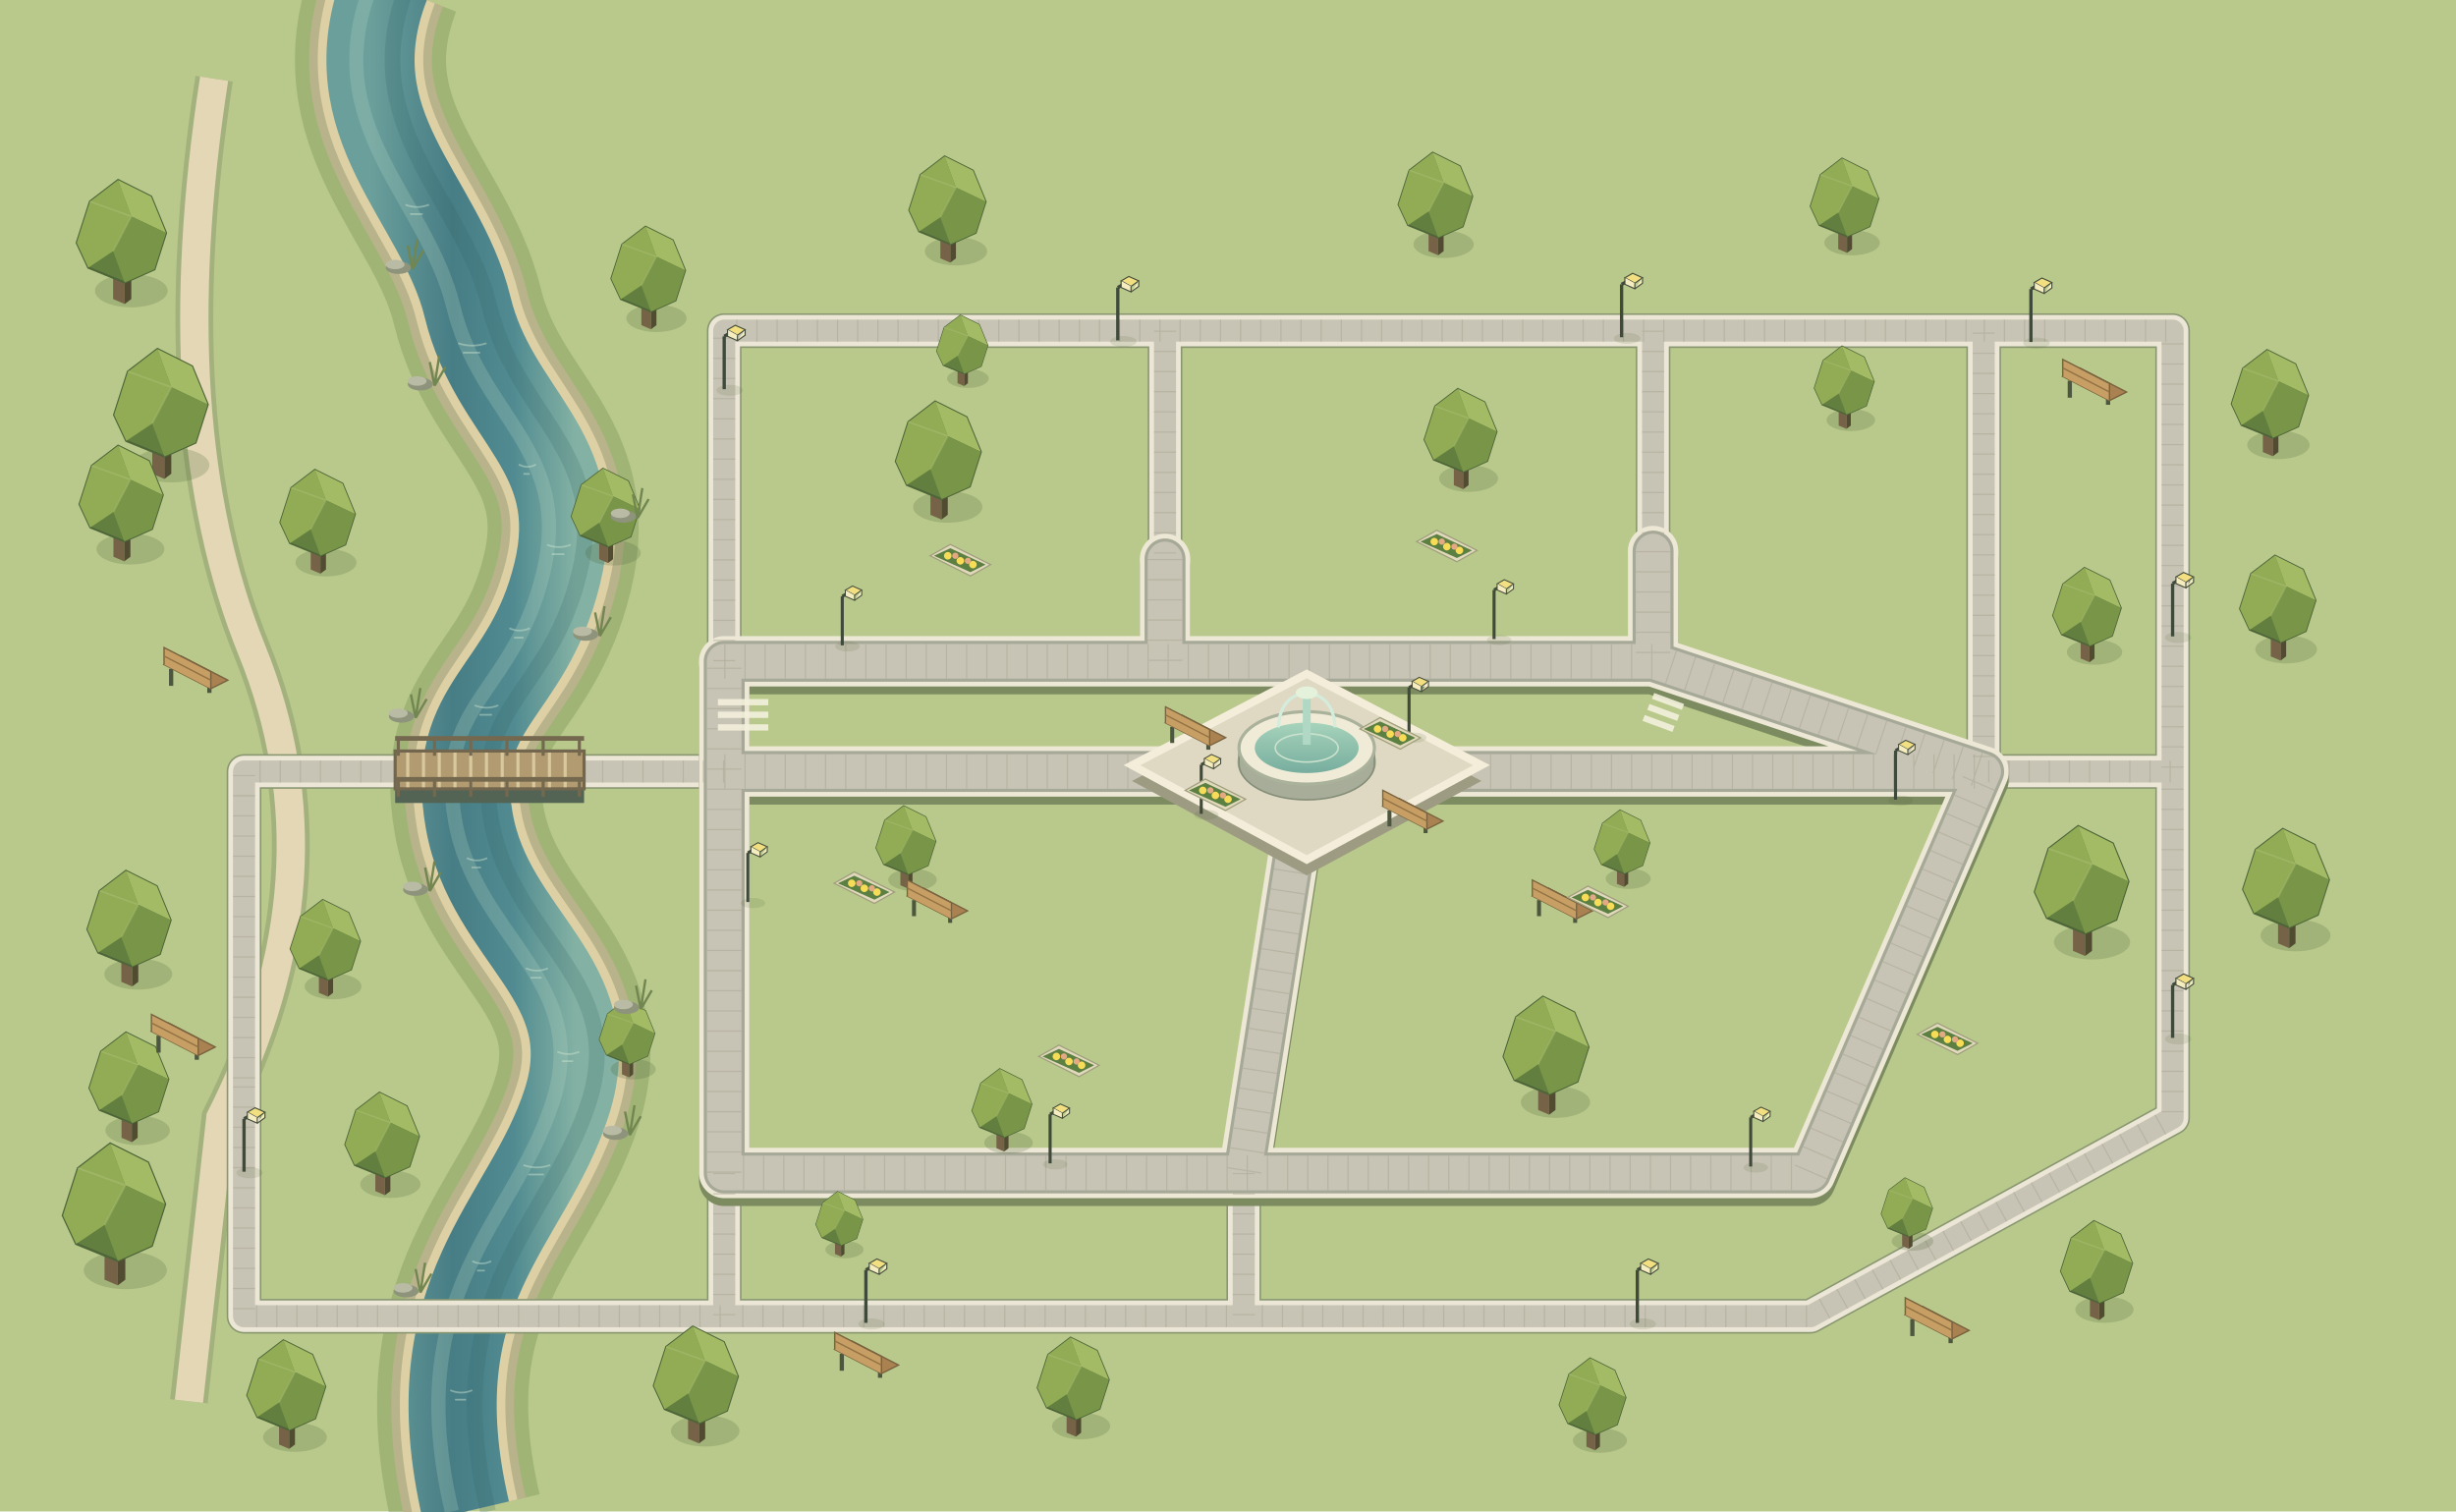
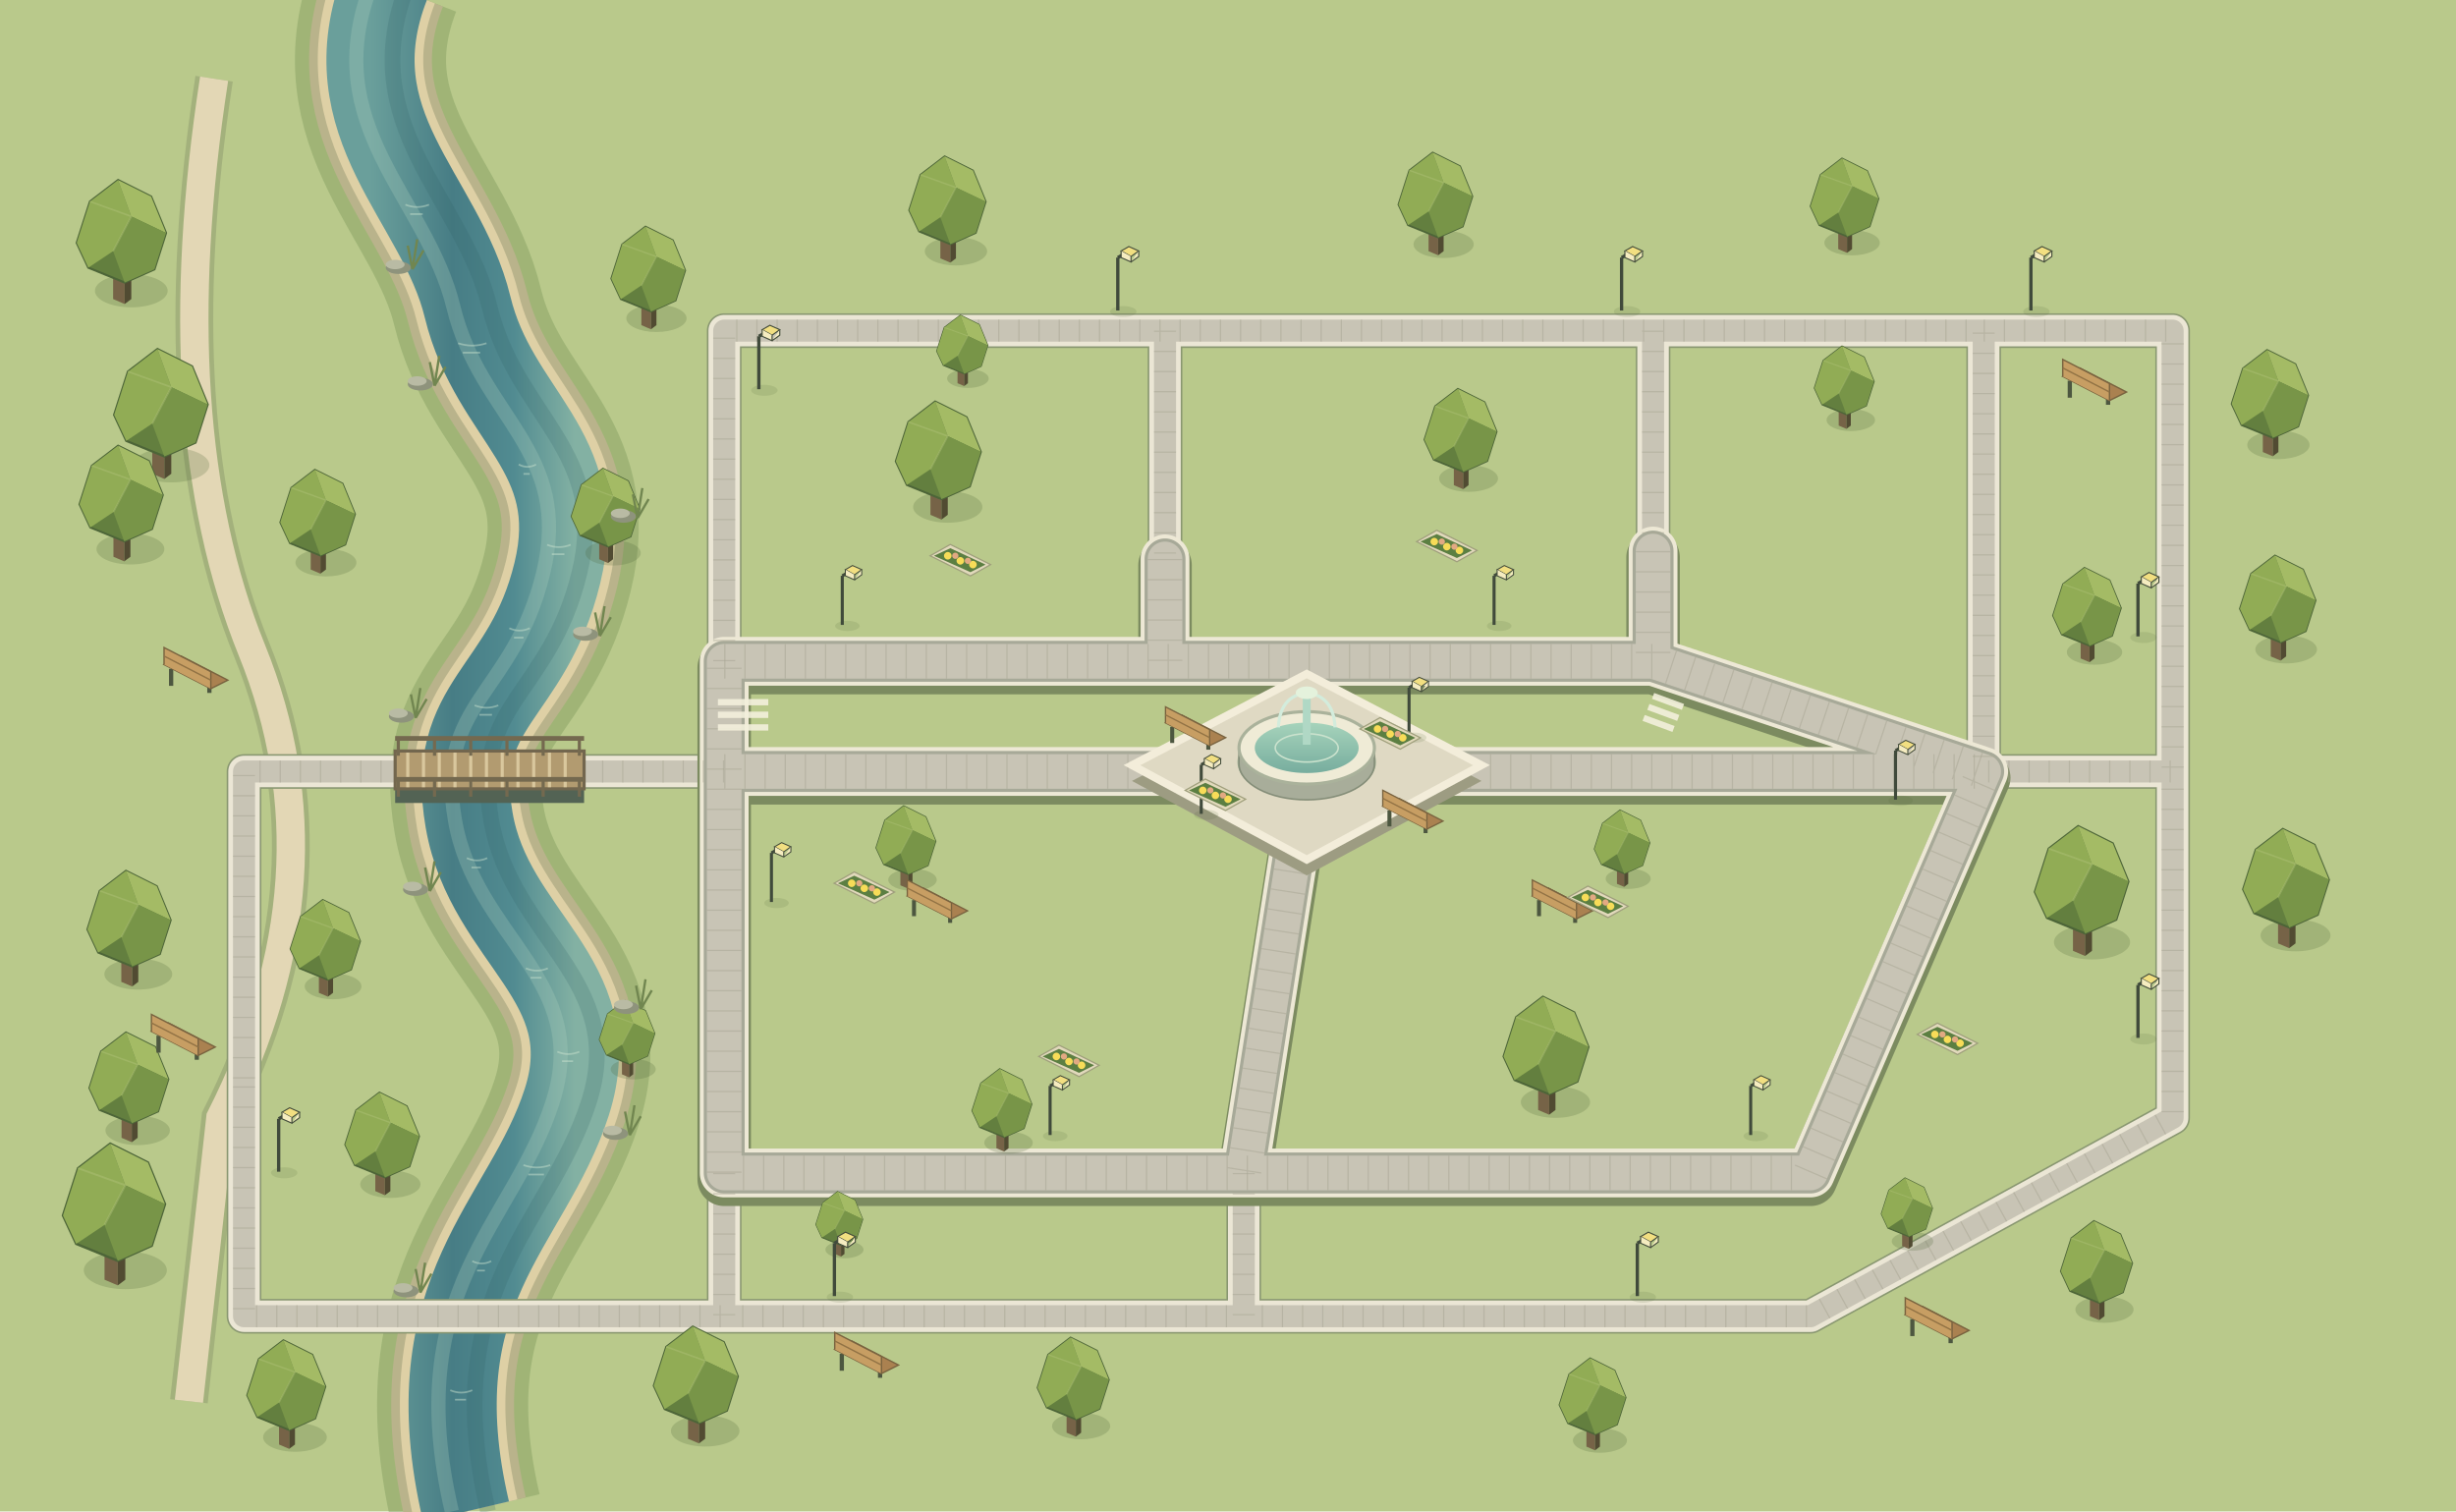
<svg xmlns="http://www.w3.org/2000/svg" xmlns:xlink="http://www.w3.org/1999/xlink" width="1560" height="960" viewBox="0 0 1560 960" aria-hidden="true">
  <defs>
    <linearGradient id="riverWater" x1="0" y1="0" x2="1" y2="0">
      <stop stop-color="#6a9f9b" />
      <stop offset=".4" stop-color="#477d85" />
      <stop offset=".7" stop-color="#518b91" />
      <stop offset="1" stop-color="#83b1a3" />
    </linearGradient>
    <radialGradient id="landLight">
      <stop stop-color="#e5ddac" stop-opacity=".2" />
      <stop offset="1" stop-color="#6f8c52" stop-opacity=".15" />
    </radialGradient>
    <linearGradient id="edge" x2="0" y2="1">
      <stop stop-color="#8a9d62" />
      <stop offset="1" stop-color="#607548" />
    </linearGradient>
    <linearGradient id="water" x2="0" y2="1">
      <stop stop-color="#a6d3bb" />
      <stop offset="1" stop-color="#77ad9e" />
    </linearGradient>
    <filter id="softshadow" x="-30%" y="-30%" width="160%" height="180%">
      <feGaussianBlur stdDeviation="10" />
    </filter>
    <g id="tree">
      <ellipse cx="8" cy="14" rx="22" ry="10" fill="#4d6536" fill-opacity="0.216" />
      <path d="M-3 1v18l7 3V2" fill="#766347" />
      <path d="M4 1v21l4-3V0" fill="#514b32" />
      <path d="M-25-15L-17-40 0-53 20-43 29-21 22 1 4 9-18 0Z" fill="#637f3f" stroke="#4d6538" stroke-width="1.3" />
      <path d="M-25-15L-17-40 0-53 8-31-3-10-18 0Z" fill="#91ac55" />
      <path d="M0-53L20-43 29-21 8-31Z" fill="#a4bb65" />
      <path d="M8-31L29-21 22 1 4 9-3-10Z" fill="#789548" />
      <path d="M-17-40L8-31-3-10" fill="none" stroke="#afc278" opacity=".45" />
    </g>
    <g id="lamp">
      <ellipse cx="5" cy="7" rx="12" ry="5" fill="#54683b" fill-opacity="0.145" />
      <path d="M0 6v-48" stroke="#404a3b" stroke-width="3" />
      <path d="M0-42l9-5" stroke="#404a3b" stroke-width="3" />
      <path d="M3-48l7-4 9 4-7 5Z" fill="#f2df81" stroke="#424b3a" />
      <path d="M3-48v6l9 4v-5m0 5 7-5v-5" fill="#f5ecc0" stroke="#424b3a" />
    </g>
    <g id="bench">
      <path d="M-17 2v12m27-7v12" stroke="#4d5740" stroke-width="3" />
      <path d="M-22-1L-10-7 23 10 11 16Z" fill="#aa8150" stroke="#79633f" />
      <path d="M-22-1v-12L11 4v12" fill="#c79e63" stroke="#79633f" />
      <path d="M-22-7L11 10" stroke="#917244" />
    </g>
    <g id="hedge">
      <path d="M-27-3L-8-13 27 5 9 15Z" fill="#91a951" />
      <path d="M-27-3v11L9 26V15Z" fill="#657e3a" />
      <path d="M9 15L27 5v11L9 26Z" fill="#4c6732" />
      <path d="M-25-2L8 15" stroke="#acc174" fill="none" />
    </g>
    <g id="flowers">
      <path d="M-24 0L-8-9 24 7 8 16Z" fill="#e1d9bb" stroke="#9f9f7c" />
      <path d="M-21 0L-8-6 20 7 8 13Z" fill="#5c7f42" />
      <g fill="#f7dc58">
        <circle cx="-10" cy="0" r="3" />
        <circle cx="0" cy="4" r="3" />
        <circle cx="10" cy="7" r="3" />
      </g>
      <g fill="#e2a982">
        <circle cx="-4" cy="0" r="2.5" />
        <circle cx="6" cy="4" r="2.5" />
      </g>
    </g>
  </defs>
  <g transform="translate(230,90)">
    <rect x="-230" y="-90" width="1560" height="960" fill="#b9c98b" />
    <path d="M15-100C-20-10 50 35 67 105S143 196 124 274S55 356 68 431S155 532 130 610S33 729 66 870" fill="none" stroke="#809c5e" stroke-width="96" opacity=".45" />
    <path d="M15-100C-20-10 50 35 67 105S143 196 124 274S55 356 68 431S155 532 130 610S33 729 66 870" fill="none" stroke="#b9b38b" stroke-width="78" />
    <path d="M15-100C-20-10 50 35 67 105S143 196 124 274S55 356 68 431S155 532 130 610S33 729 66 870" fill="none" stroke="#ded0a5" stroke-width="67" />
    <path d="M15-100C-20-10 50 35 67 105S143 196 124 274S55 356 68 431S155 532 130 610S33 729 66 870" fill="none" stroke="url(#riverWater)" stroke-width="56" />
    <path d="M6-100C-29-10 41 35 58 105S134 196 115 274S46 356 59 431S146 532 121 610S24 729 57 870" fill="none" stroke="#b6d9c3" stroke-width="9" opacity=".24" />
    <path d="M29-100C-6-10 64 35 81 105S157 196 138 274S69 356 82 431S169 532 144 610S47 729 80 870" fill="none" stroke="#315f64" stroke-opacity="0.200" stroke-width="10" />
    <path d="M-94-40Q-128 180-70 323T-90 620L-110 800" fill="none" stroke="#a3b17c" stroke-width="24" />
    <path d="M-94-40Q-128 180-70 323T-90 620L-110 800" fill="none" stroke="#e3d7b5" stroke-width="18" />
    <path d="M230 330V120H510H820H1030V400M510 120V265M820 120V260M230 400H-75V600M560 655V746H920L1150 620V400H1030M230 655V746H560M-75 600V746H230M1030 120H1150V400" fill="none" stroke="#899771" stroke-width="22" stroke-linejoin="round" />
    <path d="M230 330V120H510H820H1030V400M510 120V265M820 120V260M230 400H-75V600M560 655V746H920L1150 620V400H1030M230 655V746H560M-75 600V746H230M1030 120H1150V400" fill="none" stroke="#ebe6d5" stroke-width="20" stroke-linejoin="round" />
    <path d="M230 330V120H510H820H1030V400M510 120V265M820 120V260M230 400H-75V600M560 655V746H920L1150 620V400H1030M230 655V746H560M-75 600V746H230M1030 120H1150V400" fill="none" stroke="#c8c4b5" stroke-width="14" stroke-linejoin="round" />
-     <path d="M230 330H510H820L1030 400L920 655H560H230V330M510 265V330M820 260V330M230 400H600H1030M600 400L560 655" fill="none" stroke="#7c8b60" stroke-width="32" stroke-linejoin="round" stroke-linecap="round" transform="translate(0,5)" />
-     <path d="M230 330H510H820L1030 400L920 655H560H230V330M510 265V330M820 260V330M230 400H600H1030M600 400L560 655" fill="none" stroke="#ede8d5" stroke-width="32" stroke-linejoin="round" stroke-linecap="round" />
+     <path d="M230 330H510H820L1030 400L920 655H560H230V330M510 265V330M820 260V330M230 400H600H1030M600 400L560 655" fill="none" stroke="#7c8b60" stroke-width="34" stroke-linejoin="round" stroke-linecap="round" transform="translate(0,4)" />
+     <path d="M230 330H510H820L1030 400L920 655H560H230V330M510 265V330M820 260V330M230 400H600H1030M600 400L560 655" fill="none" stroke="#ede8d5" stroke-width="31" stroke-linejoin="round" stroke-linecap="round" />
    <path d="M230 330H510H820L1030 400L920 655H560H230V330M510 265V330M820 260V330M230 400H600H1030M600 400L560 655" fill="none" stroke="#a7a998" stroke-width="26" stroke-linejoin="round" stroke-linecap="round" />
    <path d="M230 330H510H820L1030 400L920 655H560H230V330M510 265V330M820 260V330M230 400H600H1030M600 400L560 655" fill="none" stroke="#c8c4b5" stroke-width="22" stroke-linejoin="round" stroke-linecap="round" />
    <path d="M230 330V120H510H820H1030V400M510 120V265M820 120V260M230 400H-75V600M560 655V746H920L1150 620V400H1030M230 655V746H560M-75 600V746H230M1030 120H1150V400" fill="none" stroke="#aaa795" stroke-dasharray="0.8 12" opacity=".55" stroke-width="14" stroke-linejoin="round" />
    <path d="M230 330H510H820L1030 400L920 655H560H230V330M510 265V330M820 260V330M230 400H600H1030M600 400L560 655" fill="none" stroke="#aaa795" stroke-dasharray="0.8 12" opacity=".55" stroke-width="22" stroke-linejoin="round" stroke-linecap="butt" />
    <path d="M489 401L600 343 711 401 600 461Z" fill="#9d9c82" transform="translate(0,5)" />
    <path d="M489 396L600 338 711 396 600 456Z" fill="#dfd9c3" stroke="#f3edda" stroke-width="5" />
    <ellipse cx="600" cy="394" rx="44" ry="24" fill="#9fae93" />
    <path d="M557 385v10a43 23 0 0 0 86 0v-10" fill="#a8ad9a" stroke="#848d78" />
    <ellipse cx="600" cy="385" rx="43" ry="23" fill="#efebd6" stroke="#aab29b" stroke-width="2" />
    <ellipse cx="600" cy="385" rx="33" ry="16" fill="url(#water)" />
    <ellipse cx="600" cy="385" rx="20" ry="9" fill="none" stroke="#cae2cd" />
    <path d="M600 383v-35" stroke="#b0d8c5" stroke-width="5" />
    <path d="M600 350q-17 2-18 22m18-22q17 2 18 22" fill="none" stroke="#d3ecdc" stroke-width="2" />
    <ellipse cx="600" cy="350" rx="7" ry="4" fill="#e4f2dc" />
    <use xlink:href="#tree" transform="translate(153,250) scale(0.8)" />
    <use xlink:href="#tree" transform="translate(364,218) scale(1)" />
    <use xlink:href="#tree" transform="translate(696,202) scale(0.85)" />
    <use xlink:href="#tree" transform="translate(1094,313) scale(0.8)" />
    <use xlink:href="#tree" transform="translate(1090,493) scale(1.1)" />
    <use xlink:href="#tree" transform="translate(980,690) scale(0.6)" />
    <use xlink:href="#tree" transform="translate(750,596) scale(1)" />
    <use xlink:href="#tree" transform="translate(405,626) scale(0.7)" />
    <use xlink:href="#tree" transform="translate(167,580) scale(0.65)" />
    <use xlink:href="#tree" transform="translate(344,459) scale(0.7)" />
    <use xlink:href="#tree" transform="translate(799,459) scale(0.65)" />
    <use xlink:href="#tree" transform="translate(380,142) scale(0.6)" />
    <use xlink:href="#tree" transform="translate(940,167) scale(0.7)" />
    <use xlink:href="#tree" transform="translate(302,696) scale(0.55)" />
-     <use xlink:href="#lamp" transform="translate(305,316) scale(.65)" />
-     <use xlink:href="#lamp" transform="translate(719,312) scale(.65)" />
+     <use xlink:href="#lamp" transform="translate(305,303) scale(.65)" />
+     <use xlink:href="#lamp" transform="translate(719,303) scale(.65)" />
    <use xlink:href="#lamp" transform="translate(974,414) scale(.65)" />
-     <use xlink:href="#lamp" transform="translate(882,647) scale(.65)" />
-     <use xlink:href="#lamp" transform="translate(437,645) scale(.65)" />
-     <use xlink:href="#lamp" transform="translate(245,479) scale(.65)" />
+     <use xlink:href="#lamp" transform="translate(882,627) scale(.65)" />
+     <use xlink:href="#lamp" transform="translate(437,627) scale(.65)" />
+     <use xlink:href="#lamp" transform="translate(260,479) scale(.65)" />
    <use xlink:href="#lamp" transform="translate(533,423) scale(.65)" />
    <use xlink:href="#lamp" transform="translate(665,374) scale(.65)" />
    <use xlink:href="#bench" transform="translate(529,370) scale(.85)" />
    <use xlink:href="#bench" transform="translate(667,423) scale(.85)" />
    <use xlink:href="#bench" transform="translate(365,480) scale(.85)" />
    <use xlink:href="#bench" transform="translate(762,480) scale(.85)" />
    <use xlink:href="#flowers" transform="translate(542,412) scale(.8)" />
    <use xlink:href="#flowers" transform="translate(653,373) scale(.8)" />
    <use xlink:href="#flowers" transform="translate(319,471) scale(.8)" />
    <use xlink:href="#flowers" transform="translate(785,480) scale(.8)" />
    <use xlink:href="#flowers" transform="translate(449,581) scale(.8)" />
    <use xlink:href="#flowers" transform="translate(1007,567) scale(.8)" />
    <use xlink:href="#flowers" transform="translate(689,254) scale(.8)" />
    <use xlink:href="#flowers" transform="translate(380,263) scale(.8)" />
    <g stroke="#f3efdb" stroke-width="4" opacity=".9">
      <path d="M226 356h32m-32 8h32m-32 8h32M820 352l19 7m-22 0 19 7m-22 0 19 7" />
    </g>
    <path d="M27.5 40q7.5 3 15 0m-12 6h8" fill="none" stroke="#cee5d0" stroke-width="1.1" opacity=".45" />
    <path d="M61.0 128q9.0 3 18 0m-15 6h11" fill="none" stroke="#cee5d0" stroke-width="1.1" opacity=".45" />
    <path d="M99.5 205q5.5 3 11 0m-8 6h4" fill="none" stroke="#cee5d0" stroke-width="1.1" opacity=".45" />
    <path d="M117.5 256q7.5 3 15 0m-12 6h8" fill="none" stroke="#cee5d0" stroke-width="1.1" opacity=".45" />
    <path d="M93.5 309q6.5 3 13 0m-10 6h6" fill="none" stroke="#cee5d0" stroke-width="1.1" opacity=".45" />
    <path d="M71.5 358q7.5 3 15 0m-12 6h8" fill="none" stroke="#cee5d0" stroke-width="1.1" opacity=".45" />
    <path d="M66.5 455q6.5 3 13 0m-10 6h6" fill="none" stroke="#cee5d0" stroke-width="1.1" opacity=".45" />
    <path d="M104.0 525q7.0 3 14 0m-11 6h7" fill="none" stroke="#cee5d0" stroke-width="1.1" opacity=".45" />
    <path d="M124.0 578q7.0 3 14 0m-11 6h7" fill="none" stroke="#cee5d0" stroke-width="1.1" opacity=".45" />
    <path d="M102.5 650q8.5 3 17 0m-14 6h10" fill="none" stroke="#cee5d0" stroke-width="1.1" opacity=".45" />
    <path d="M70.0 711q6.0 3 12 0m-9 6h5" fill="none" stroke="#cee5d0" stroke-width="1.1" opacity=".45" />
    <path d="M56.0 793q7.0 3 14 0m-11 6h7" fill="none" stroke="#cee5d0" stroke-width="1.1" opacity=".45" />
    <ellipse cx="37" cy="154" rx="8" ry="4" fill="#8e937c" />
    <ellipse cx="35" cy="152" rx="6" ry="3" fill="#b9bba4" />
    <path d="M46 155l-3-15m3 15 3-19m-3 19 7-12" stroke="#718650" stroke-width="1.5" />
    <ellipse cx="166" cy="238" rx="8" ry="4" fill="#8e937c" />
    <ellipse cx="164" cy="236" rx="6" ry="3" fill="#b9bba4" />
    <path d="M175 239l-3-15m3 15 3-19m-3 19 7-12" stroke="#718650" stroke-width="1.5" />
    <ellipse cx="142" cy="313" rx="8" ry="4" fill="#8e937c" />
    <ellipse cx="140" cy="311" rx="6" ry="3" fill="#b9bba4" />
    <path d="M151 314l-3-15m3 15 3-19m-3 19 7-12" stroke="#718650" stroke-width="1.5" />
    <ellipse cx="25" cy="365" rx="8" ry="4" fill="#8e937c" />
    <ellipse cx="23" cy="363" rx="6" ry="3" fill="#b9bba4" />
    <path d="M34 366l-3-15m3 15 3-19m-3 19 7-12" stroke="#718650" stroke-width="1.5" />
    <ellipse cx="34" cy="475" rx="8" ry="4" fill="#8e937c" />
    <ellipse cx="32" cy="473" rx="6" ry="3" fill="#b9bba4" />
    <path d="M43 476l-3-15m3 15 3-19m-3 19 7-12" stroke="#718650" stroke-width="1.5" />
    <ellipse cx="168" cy="550" rx="8" ry="4" fill="#8e937c" />
    <ellipse cx="166" cy="548" rx="6" ry="3" fill="#b9bba4" />
    <path d="M177 551l-3-15m3 15 3-19m-3 19 7-12" stroke="#718650" stroke-width="1.5" />
    <ellipse cx="161" cy="630" rx="8" ry="4" fill="#8e937c" />
    <ellipse cx="159" cy="628" rx="6" ry="3" fill="#b9bba4" />
    <path d="M170 631l-3-15m3 15 3-19m-3 19 7-12" stroke="#718650" stroke-width="1.5" />
    <ellipse cx="28" cy="730" rx="8" ry="4" fill="#8e937c" />
    <ellipse cx="26" cy="728" rx="6" ry="3" fill="#b9bba4" />
    <path d="M37 731l-3-15m3 15 3-19m-3 19 7-12" stroke="#718650" stroke-width="1.5" />
    <ellipse cx="23" cy="80" rx="8" ry="4" fill="#8e937c" />
    <ellipse cx="21" cy="78" rx="6" ry="3" fill="#b9bba4" />
    <path d="M32 81l-3-15m3 15 3-19m-3 19 7-12" stroke="#718650" stroke-width="1.5" />
    <path d="M21 390H141V414H21Z" fill="#536354" transform="translate(0,6)" />
    <path d="M21 387H141V411H21Z" fill="#b29b70" stroke="#72664e" stroke-width="2" />
    <path d="M29 388v22m10-22v22m10-22v22m10-22v22m10-22v22m10-22v22m10-22v22m10-22v22m10-22v22m10-22v22m10-22v22" stroke="#d9c79d" stroke-width="2" />
    <path d="M21 379H141M21 405H141" stroke="#74694f" stroke-width="3" />
    <path d="M23 378v12m23-12v12m23-12v12m23-12v12m23-12v12m23-12v12M23 404v12m23-12v12m23-12v12m23-12v12m23-12v12m23-12v12" stroke="#74694f" stroke-width="2" />
    <use xlink:href="#tree" transform="translate(-155,80) scale(1.05)" />
    <use xlink:href="#tree" transform="translate(-130,190) scale(1.10)" />
    <use xlink:href="#tree" transform="translate(-155,245) scale(0.98)" />
    <use xlink:href="#tree" transform="translate(-150,515) scale(0.98)" />
    <use xlink:href="#tree" transform="translate(-150,615) scale(0.93)" />
    <use xlink:href="#tree" transform="translate(-160,700) scale(1.20)" />
    <use xlink:href="#tree" transform="translate(-30,255) scale(0.88)" />
    <use xlink:href="#tree" transform="translate(-25,525) scale(0.82)" />
    <use xlink:href="#tree" transform="translate(11,650) scale(0.87)" />
    <use xlink:href="#tree" transform="translate(180,100) scale(0.87)" />
    <use xlink:href="#tree" transform="translate(370,57) scale(0.90)" />
    <use xlink:href="#tree" transform="translate(680,53) scale(0.87)" />
    <use xlink:href="#tree" transform="translate(940,53) scale(0.80)" />
    <use xlink:href="#tree" transform="translate(1210,180) scale(0.90)" />
    <use xlink:href="#tree" transform="translate(1215,310) scale(0.89)" />
    <use xlink:href="#tree" transform="translate(1220,490) scale(1.01)" />
    <use xlink:href="#tree" transform="translate(1100,730) scale(0.84)" />
    <use xlink:href="#tree" transform="translate(780,814) scale(0.78)" />
    <use xlink:href="#tree" transform="translate(450,804) scale(0.84)" />
    <use xlink:href="#tree" transform="translate(210,805) scale(0.99)" />
    <use xlink:href="#tree" transform="translate(-50,810) scale(0.92)" />
    <use xlink:href="#bench" transform="translate(-106,333) scale(.9)" />
    <use xlink:href="#bench" transform="translate(-114,566) scale(.9)" />
    <use xlink:href="#bench" transform="translate(320,768) scale(.9)" />
    <use xlink:href="#bench" transform="translate(1000,746) scale(.9)" />
    <use xlink:href="#bench" transform="translate(1100,150) scale(.9)" />
-     <use xlink:href="#lamp" transform="translate(230,153) scale(.7)" />
-     <use xlink:href="#lamp" transform="translate(480,122) scale(.7)" />
-     <use xlink:href="#lamp" transform="translate(800,120) scale(.7)" />
-     <use xlink:href="#lamp" transform="translate(1060,123) scale(.7)" />
-     <use xlink:href="#lamp" transform="translate(1150,310) scale(.7)" />
-     <use xlink:href="#lamp" transform="translate(1150,565) scale(.7)" />
-     <use xlink:href="#lamp" transform="translate(810,746) scale(.7)" />
-     <use xlink:href="#lamp" transform="translate(320,746) scale(.7)" />
-     <use xlink:href="#lamp" transform="translate(-75,650) scale(.7)" />
+     <use xlink:href="#lamp" transform="translate(252,153) scale(.7)" />
+     <use xlink:href="#lamp" transform="translate(480,103) scale(.7)" />
+     <use xlink:href="#lamp" transform="translate(800,103) scale(.7)" />
+     <use xlink:href="#lamp" transform="translate(1060,103) scale(.7)" />
+     <use xlink:href="#lamp" transform="translate(1128,310) scale(.7)" />
+     <use xlink:href="#lamp" transform="translate(1128,565) scale(.7)" />
+     <use xlink:href="#lamp" transform="translate(810,729) scale(.7)" />
+     <use xlink:href="#lamp" transform="translate(300,729) scale(.7)" />
+     <use xlink:href="#lamp" transform="translate(-53,650) scale(.7)" />
    <polyline id="route" points="" fill="none" stroke="#b69d00" stroke-width="4" stroke-dasharray="7 8" stroke-linecap="round" />
  </g>
</svg>
